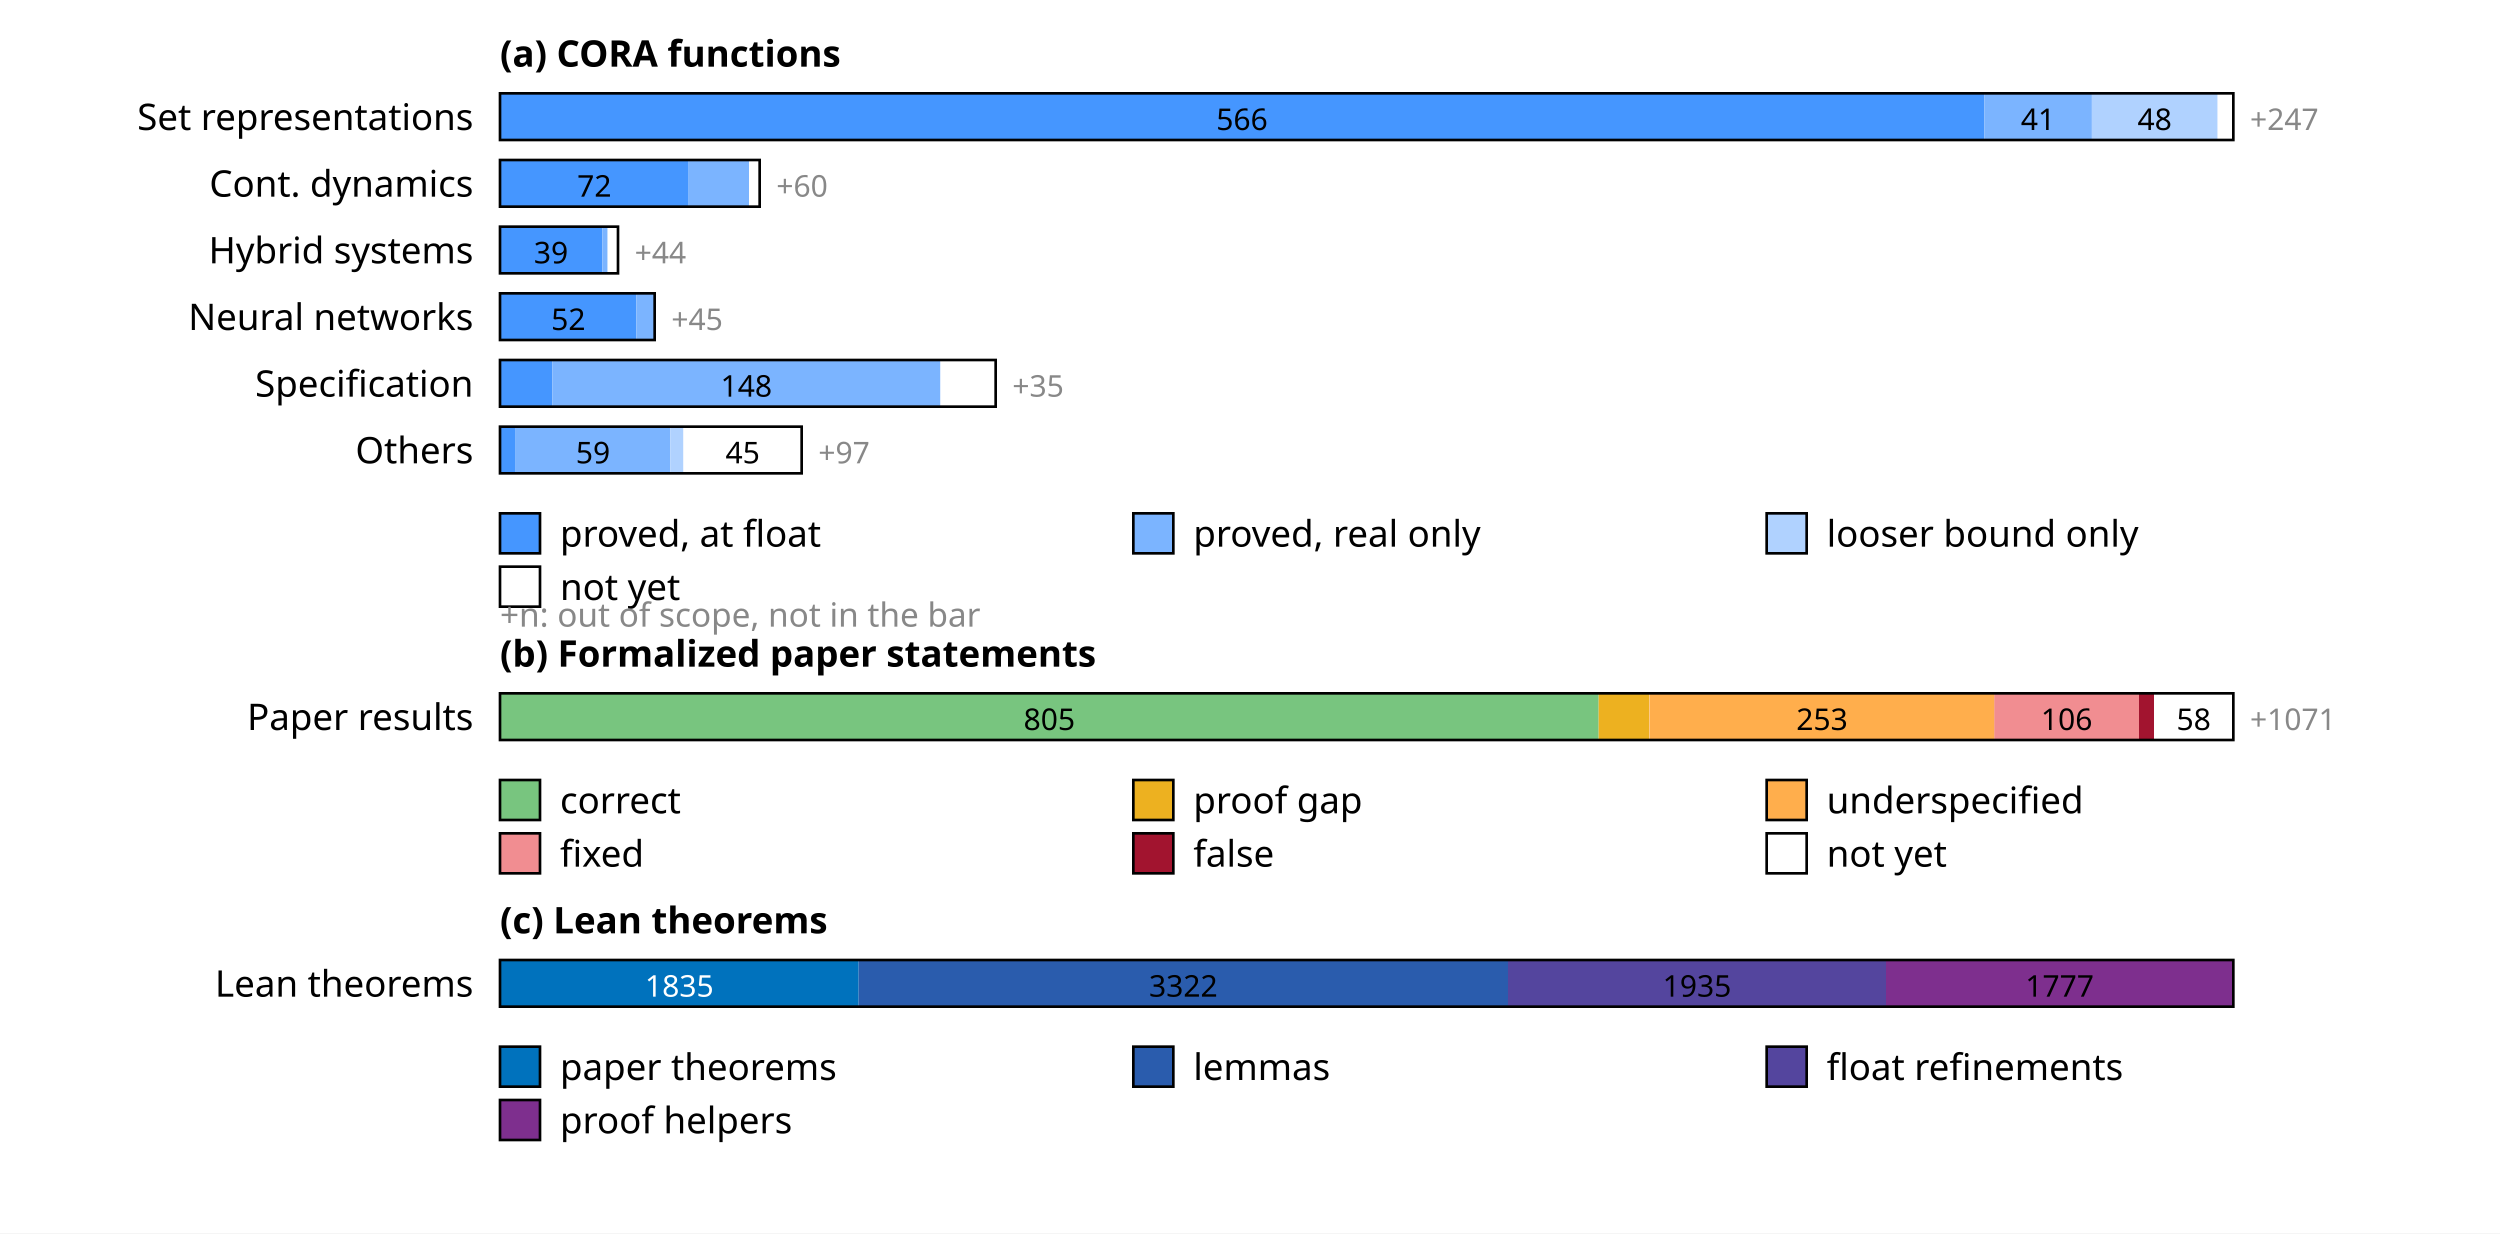
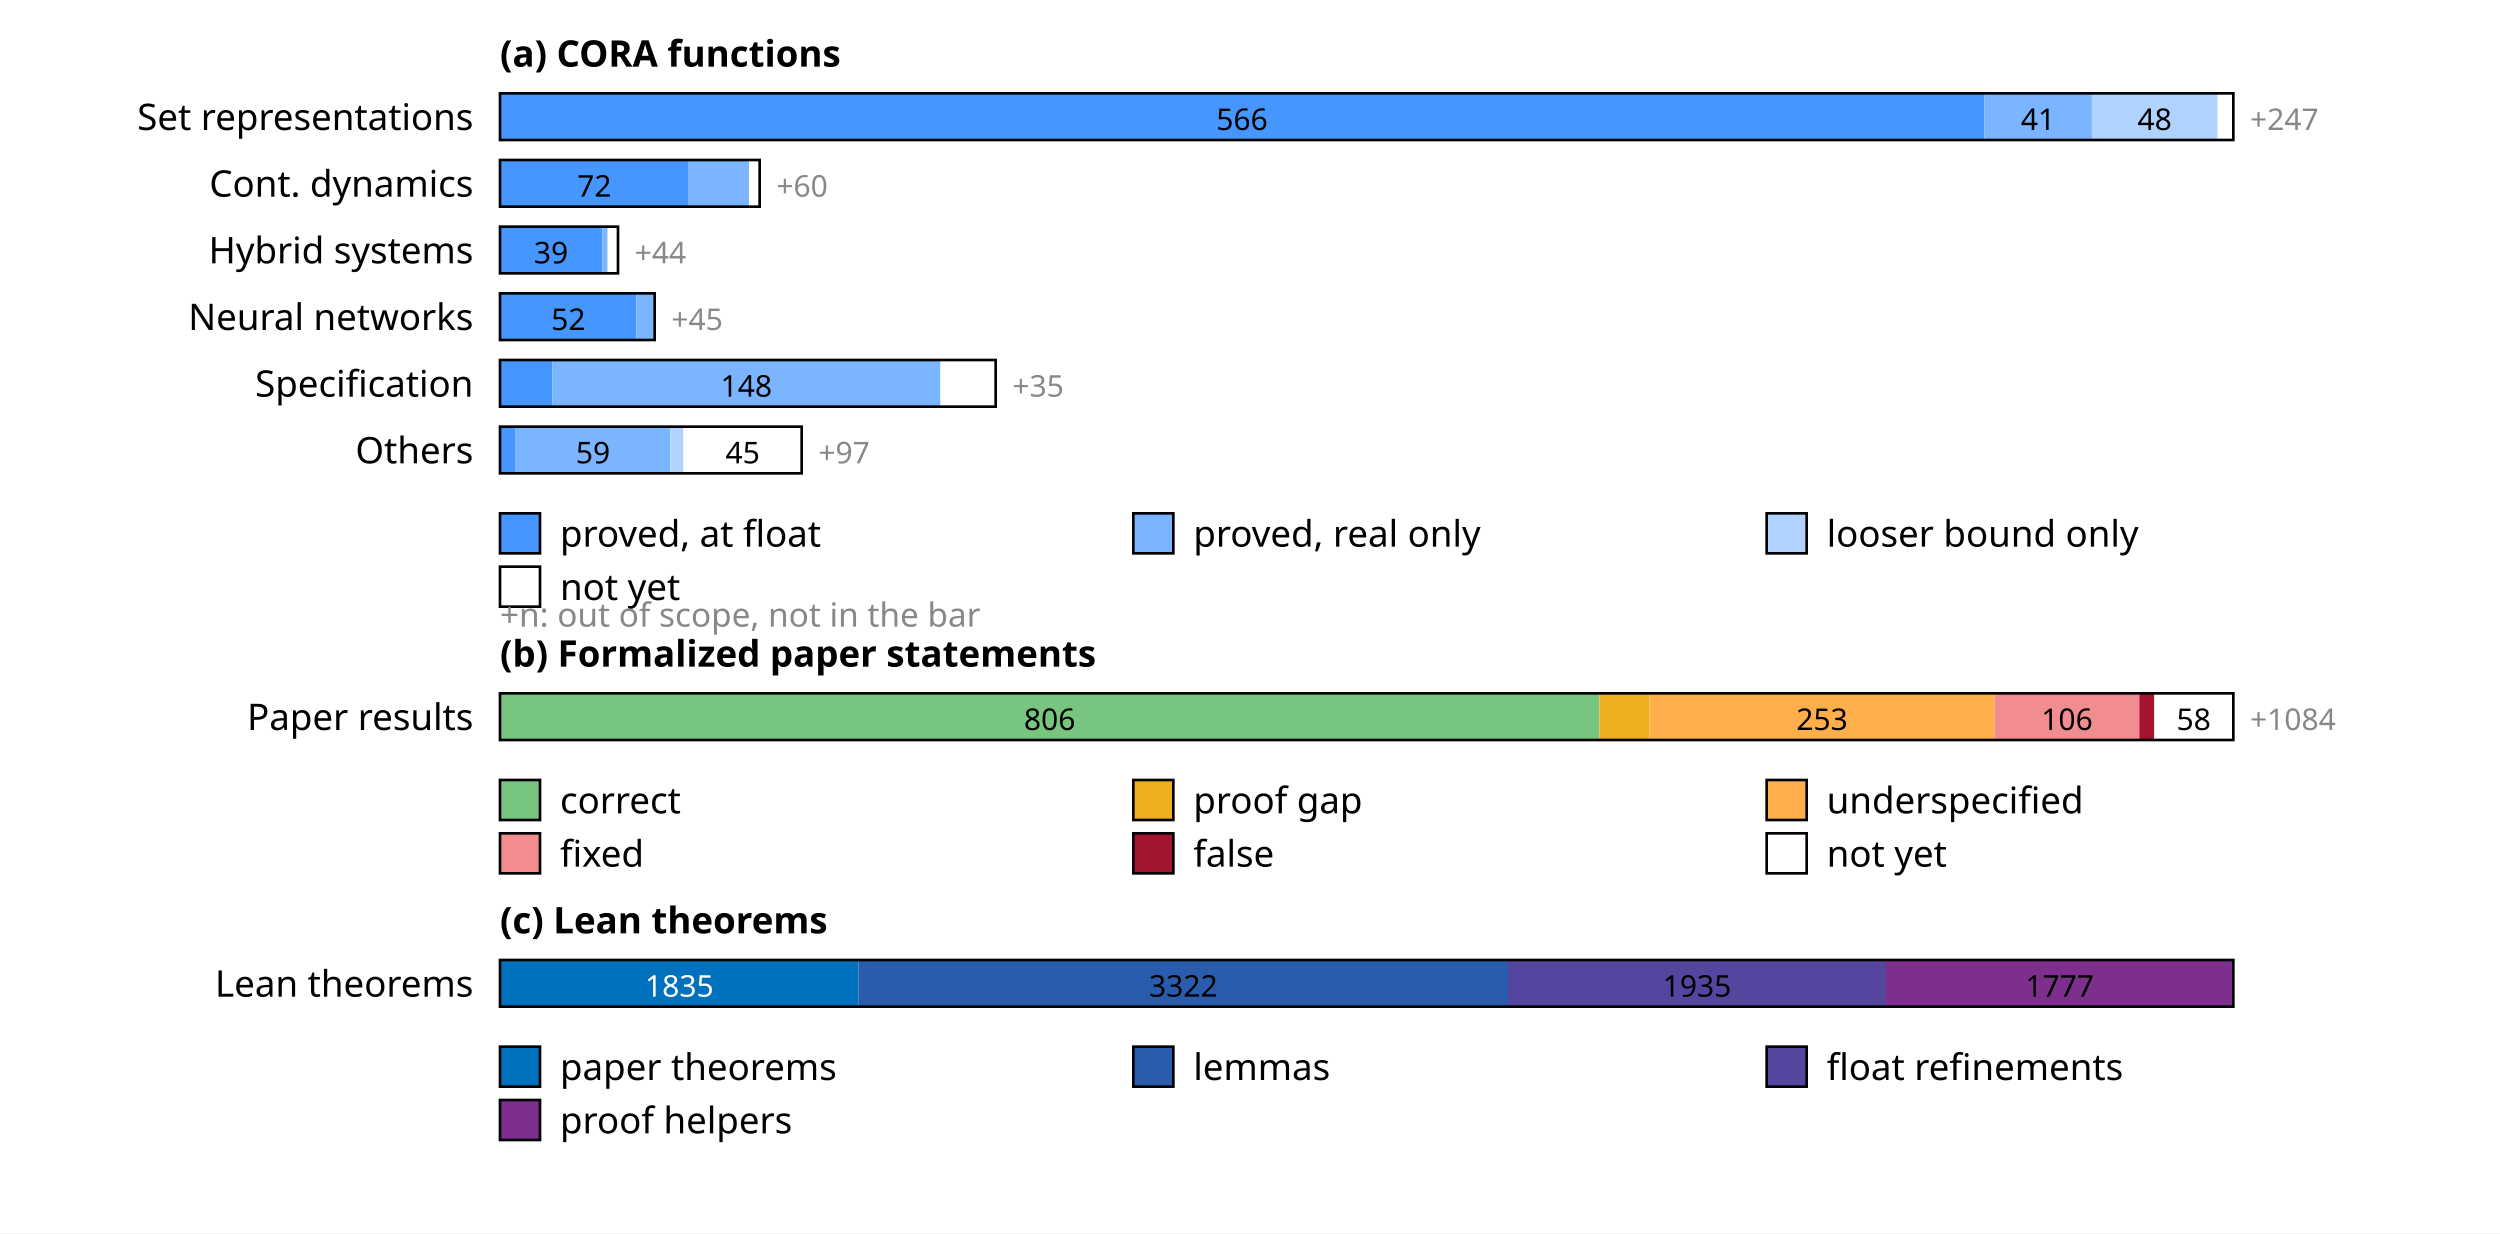
<svg xmlns="http://www.w3.org/2000/svg" width="750" height="370" font-family="sans-serif" font-size="11">
  <rect width="100%" height="100%" fill="white" />
  <text x="150" y="20" font-weight="bold">(a) CORA functions</text>
  <text x="142" y="39" text-anchor="end">Set representations</text>
  <rect x="150.0" y="28" width="445.3" height="14" fill="rgb(69,150,255)" />
  <text x="372.6" y="39" text-anchor="middle" font-size="9" fill="#000">566</text>
  <rect x="595.3" y="28" width="32.3" height="14" fill="rgb(123,180,255)" />
  <text x="611.4" y="39" text-anchor="middle" font-size="9" fill="#000">41</text>
  <rect x="627.5" y="28" width="37.8" height="14" fill="rgb(176,210,255)" />
  <text x="646.4" y="39" text-anchor="middle" font-size="9" fill="#000">48</text>
  <rect x="665.3" y="28" width="4.7" height="14" fill="rgb(255,255,255)" />
  <rect x="150" y="28" width="520.0" height="14" fill="none" stroke="#000" stroke-width="0.8" />
  <text x="675.0" y="39" font-size="9" fill="#888">+247</text>
  <text x="142" y="59" text-anchor="end">Cont. dynamics</text>
  <rect x="150.0" y="48" width="56.6" height="14" fill="rgb(69,150,255)" />
  <text x="178.3" y="59" text-anchor="middle" font-size="9" fill="#000">72</text>
  <rect x="206.6" y="48" width="18.1" height="14" fill="rgb(123,180,255)" />
  <rect x="224.7" y="48" width="3.1" height="14" fill="rgb(255,255,255)" />
  <rect x="150" y="48" width="77.9" height="14" fill="none" stroke="#000" stroke-width="0.8" />
  <text x="232.9" y="59" font-size="9" fill="#888">+60</text>
  <text x="142" y="79" text-anchor="end">Hybrid systems</text>
  <rect x="150.0" y="68" width="30.7" height="14" fill="rgb(69,150,255)" />
  <text x="165.3" y="79" text-anchor="middle" font-size="9" fill="#000">39</text>
  <rect x="180.7" y="68" width="1.6" height="14" fill="rgb(123,180,255)" />
  <rect x="182.3" y="68" width="3.1" height="14" fill="rgb(255,255,255)" />
  <rect x="150" y="68" width="35.4" height="14" fill="none" stroke="#000" stroke-width="0.8" />
  <text x="190.4" y="79" font-size="9" fill="#888">+44</text>
  <text x="142" y="99" text-anchor="end">Neural networks</text>
  <rect x="150.0" y="88" width="40.9" height="14" fill="rgb(69,150,255)" />
  <text x="170.5" y="99" text-anchor="middle" font-size="9" fill="#000">52</text>
  <rect x="190.9" y="88" width="5.5" height="14" fill="rgb(123,180,255)" />
  <rect x="150" y="88" width="46.4" height="14" fill="none" stroke="#000" stroke-width="0.8" />
  <text x="201.4" y="99" font-size="9" fill="#888">+45</text>
  <text x="142" y="119" text-anchor="end">Specification</text>
  <rect x="150.0" y="108" width="15.7" height="14" fill="rgb(69,150,255)" />
  <rect x="165.7" y="108" width="116.4" height="14" fill="rgb(123,180,255)" />
  <text x="223.9" y="119" text-anchor="middle" font-size="9" fill="#000">148</text>
  <rect x="282.2" y="108" width="16.5" height="14" fill="rgb(255,255,255)" />
  <rect x="150" y="108" width="148.7" height="14" fill="none" stroke="#000" stroke-width="0.8" />
  <text x="303.7" y="119" font-size="9" fill="#888">+35</text>
  <text x="142" y="139" text-anchor="end">Others</text>
  <rect x="150.0" y="128" width="4.7" height="14" fill="rgb(69,150,255)" />
  <rect x="154.7" y="128" width="46.4" height="14" fill="rgb(123,180,255)" />
  <text x="177.9" y="139" text-anchor="middle" font-size="9" fill="#000">59</text>
  <rect x="201.1" y="128" width="3.9" height="14" fill="rgb(176,210,255)" />
  <rect x="205.1" y="128" width="35.4" height="14" fill="rgb(255,255,255)" />
  <text x="222.8" y="139" text-anchor="middle" font-size="9" fill="#000">45</text>
  <rect x="150" y="128" width="90.5" height="14" fill="none" stroke="#000" stroke-width="0.8" />
  <text x="245.5" y="139" font-size="9" fill="#888">+97</text>
  <rect x="150" y="154" width="12" height="12" fill="rgb(69,150,255)" stroke="#000" stroke-width="0.8" />
  <text x="168" y="164">proved, at float</text>
  <rect x="340" y="154" width="12" height="12" fill="rgb(123,180,255)" stroke="#000" stroke-width="0.8" />
  <text x="358" y="164">proved, real only</text>
  <rect x="530" y="154" width="12" height="12" fill="rgb(176,210,255)" stroke="#000" stroke-width="0.8" />
  <text x="548" y="164">looser bound only</text>
  <rect x="150" y="170" width="12" height="12" fill="rgb(255,255,255)" stroke="#000" stroke-width="0.8" />
  <text x="168" y="180">not yet</text>
  <text x="150" y="188" font-size="10" fill="#888">+n: out of scope, not in the bar</text>
  <text x="150" y="200" font-weight="bold">(b) Formalized paper statements</text>
  <text x="142" y="219" text-anchor="end">Paper results</text>
-   <rect x="150.0" y="208" width="329.6" height="14" fill="rgb(120,197,127)" />
-   <text x="314.8" y="219" text-anchor="middle" font-size="9" fill="#000">805</text>
-   <rect x="479.6" y="208" width="15.1" height="14" fill="rgb(237,177,32)" />
-   <rect x="494.8" y="208" width="103.6" height="14" fill="rgb(255,174,76)" />
+   <rect x="150.0" y="208" width="329.8" height="14" fill="rgb(120,197,127)" />
+   <text x="314.9" y="219" text-anchor="middle" font-size="9" fill="#000">806</text>
+   <rect x="479.8" y="208" width="15.1" height="14" fill="rgb(237,177,32)" />
+   <rect x="494.9" y="208" width="103.5" height="14" fill="rgb(255,174,76)" />
  <text x="546.6" y="219" text-anchor="middle" font-size="9" fill="#000">253</text>
-   <rect x="598.3" y="208" width="43.4" height="14" fill="rgb(241,141,145)" />
-   <text x="620.0" y="219" text-anchor="middle" font-size="9" fill="#000">106</text>
-   <rect x="641.7" y="208" width="4.5" height="14" fill="rgb(162,20,47)" />
+   <rect x="598.4" y="208" width="43.4" height="14" fill="rgb(241,141,145)" />
+   <text x="620.1" y="219" text-anchor="middle" font-size="9" fill="#000">106</text>
+   <rect x="641.8" y="208" width="4.5" height="14" fill="rgb(162,20,47)" />
  <rect x="646.3" y="208" width="23.7" height="14" fill="rgb(255,255,255)" />
  <text x="658.1" y="219" text-anchor="middle" font-size="9" fill="#000">58</text>
  <rect x="150" y="208" width="520.0" height="14" fill="none" stroke="#000" stroke-width="0.8" />
-   <text x="675.0" y="219" font-size="9" fill="#888">+1071</text>
+   <text x="675.0" y="219" font-size="9" fill="#888">+1084</text>
  <rect x="150" y="234" width="12" height="12" fill="rgb(120,197,127)" stroke="#000" stroke-width="0.8" />
  <text x="168" y="244">correct</text>
  <rect x="340" y="234" width="12" height="12" fill="rgb(237,177,32)" stroke="#000" stroke-width="0.8" />
  <text x="358" y="244">proof gap</text>
  <rect x="530" y="234" width="12" height="12" fill="rgb(255,174,76)" stroke="#000" stroke-width="0.8" />
  <text x="548" y="244">underspecified</text>
  <rect x="150" y="250" width="12" height="12" fill="rgb(241,141,145)" stroke="#000" stroke-width="0.8" />
  <text x="168" y="260">fixed</text>
  <rect x="340" y="250" width="12" height="12" fill="rgb(162,20,47)" stroke="#000" stroke-width="0.8" />
  <text x="358" y="260">false</text>
  <rect x="530" y="250" width="12" height="12" fill="rgb(255,255,255)" stroke="#000" stroke-width="0.8" />
  <text x="548" y="260">not yet</text>
  <text x="150" y="280" font-weight="bold">(c) Lean theorems</text>
  <text x="142" y="299" text-anchor="end">Lean theorems</text>
  <rect x="150.0" y="288" width="107.6" height="14" fill="rgb(0,114,189)" />
  <text x="203.8" y="299" text-anchor="middle" font-size="9" fill="#fff">1835</text>
  <rect x="257.6" y="288" width="194.8" height="14" fill="rgb(42,92,173)" />
  <text x="355.0" y="299" text-anchor="middle" font-size="9" fill="#000">3322</text>
  <rect x="452.4" y="288" width="113.5" height="14" fill="rgb(84,69,158)" />
  <text x="509.1" y="299" text-anchor="middle" font-size="9" fill="#000">1935</text>
  <rect x="565.8" y="288" width="104.2" height="14" fill="rgb(126,47,142)" />
  <text x="617.9" y="299" text-anchor="middle" font-size="9" fill="#000">1777</text>
  <rect x="150" y="288" width="520.0" height="14" fill="none" stroke="#000" stroke-width="0.8" />
  <rect x="150" y="314" width="12" height="12" fill="rgb(0,114,189)" stroke="#000" stroke-width="0.8" />
  <text x="168" y="324">paper theorems</text>
  <rect x="340" y="314" width="12" height="12" fill="rgb(42,92,173)" stroke="#000" stroke-width="0.8" />
  <text x="358" y="324">lemmas</text>
  <rect x="530" y="314" width="12" height="12" fill="rgb(84,69,158)" stroke="#000" stroke-width="0.8" />
  <text x="548" y="324">float refinements</text>
  <rect x="150" y="330" width="12" height="12" fill="rgb(126,47,142)" stroke="#000" stroke-width="0.8" />
  <text x="168" y="340">proof helpers</text>
</svg>
